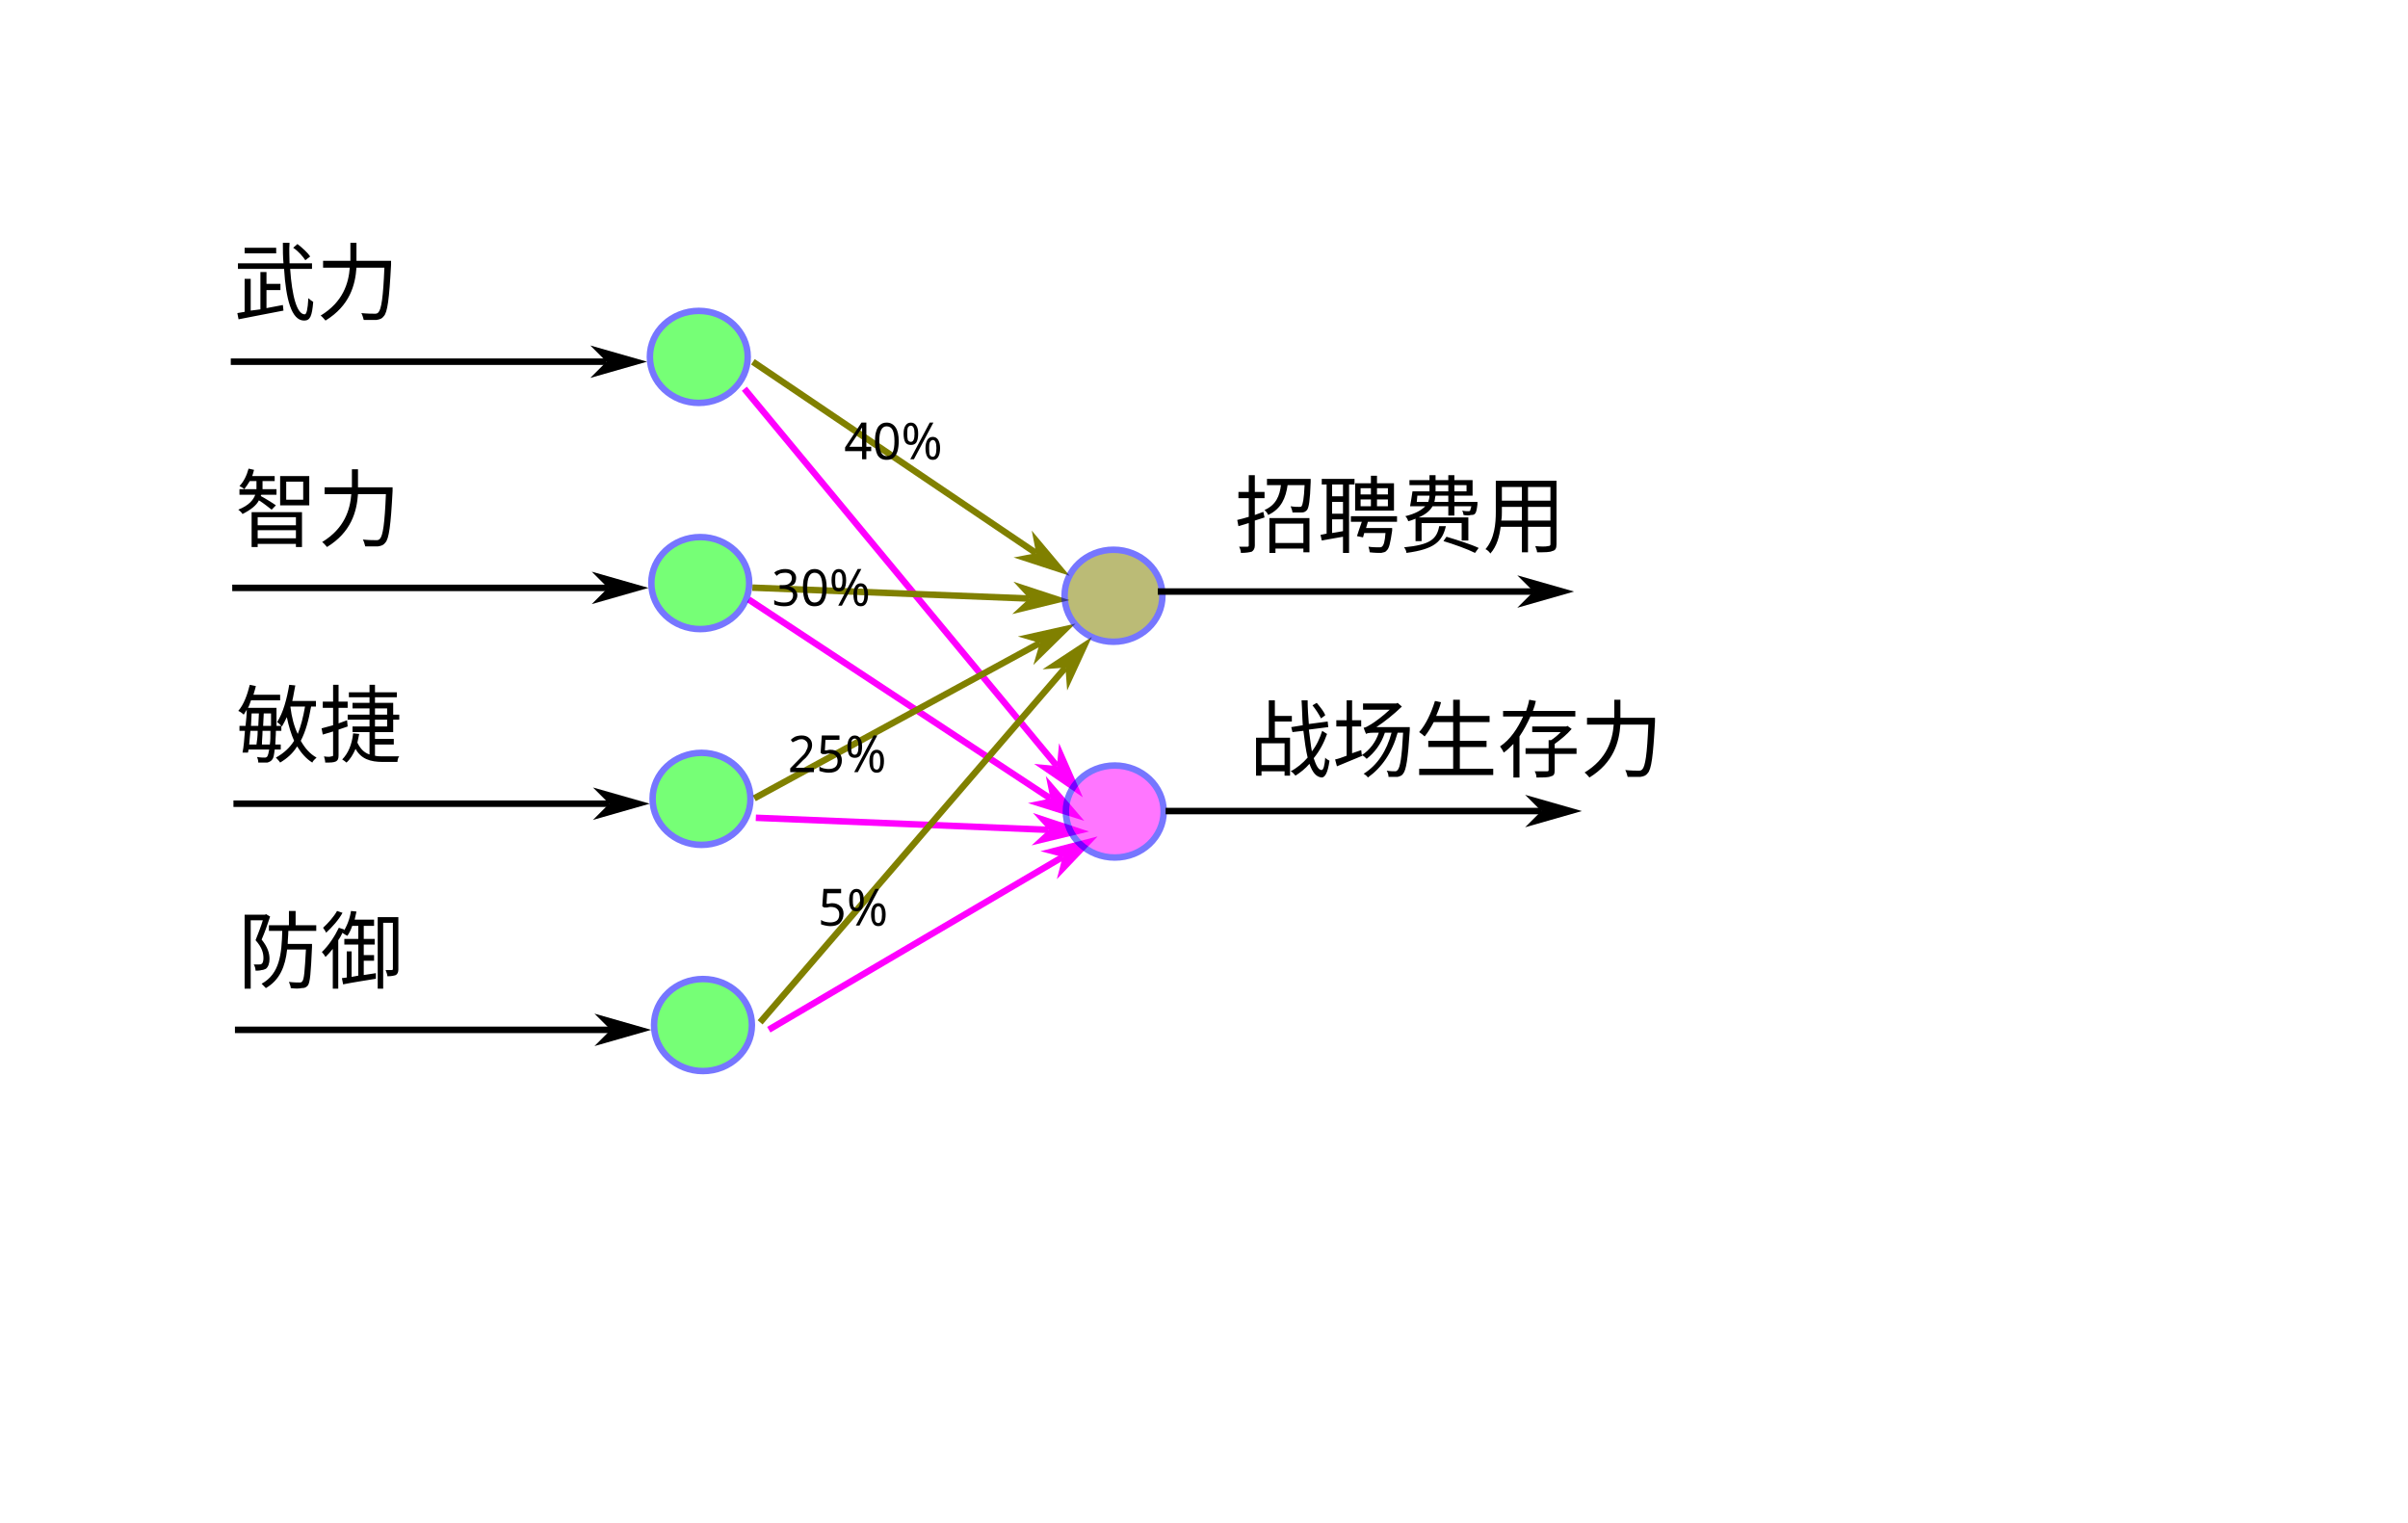
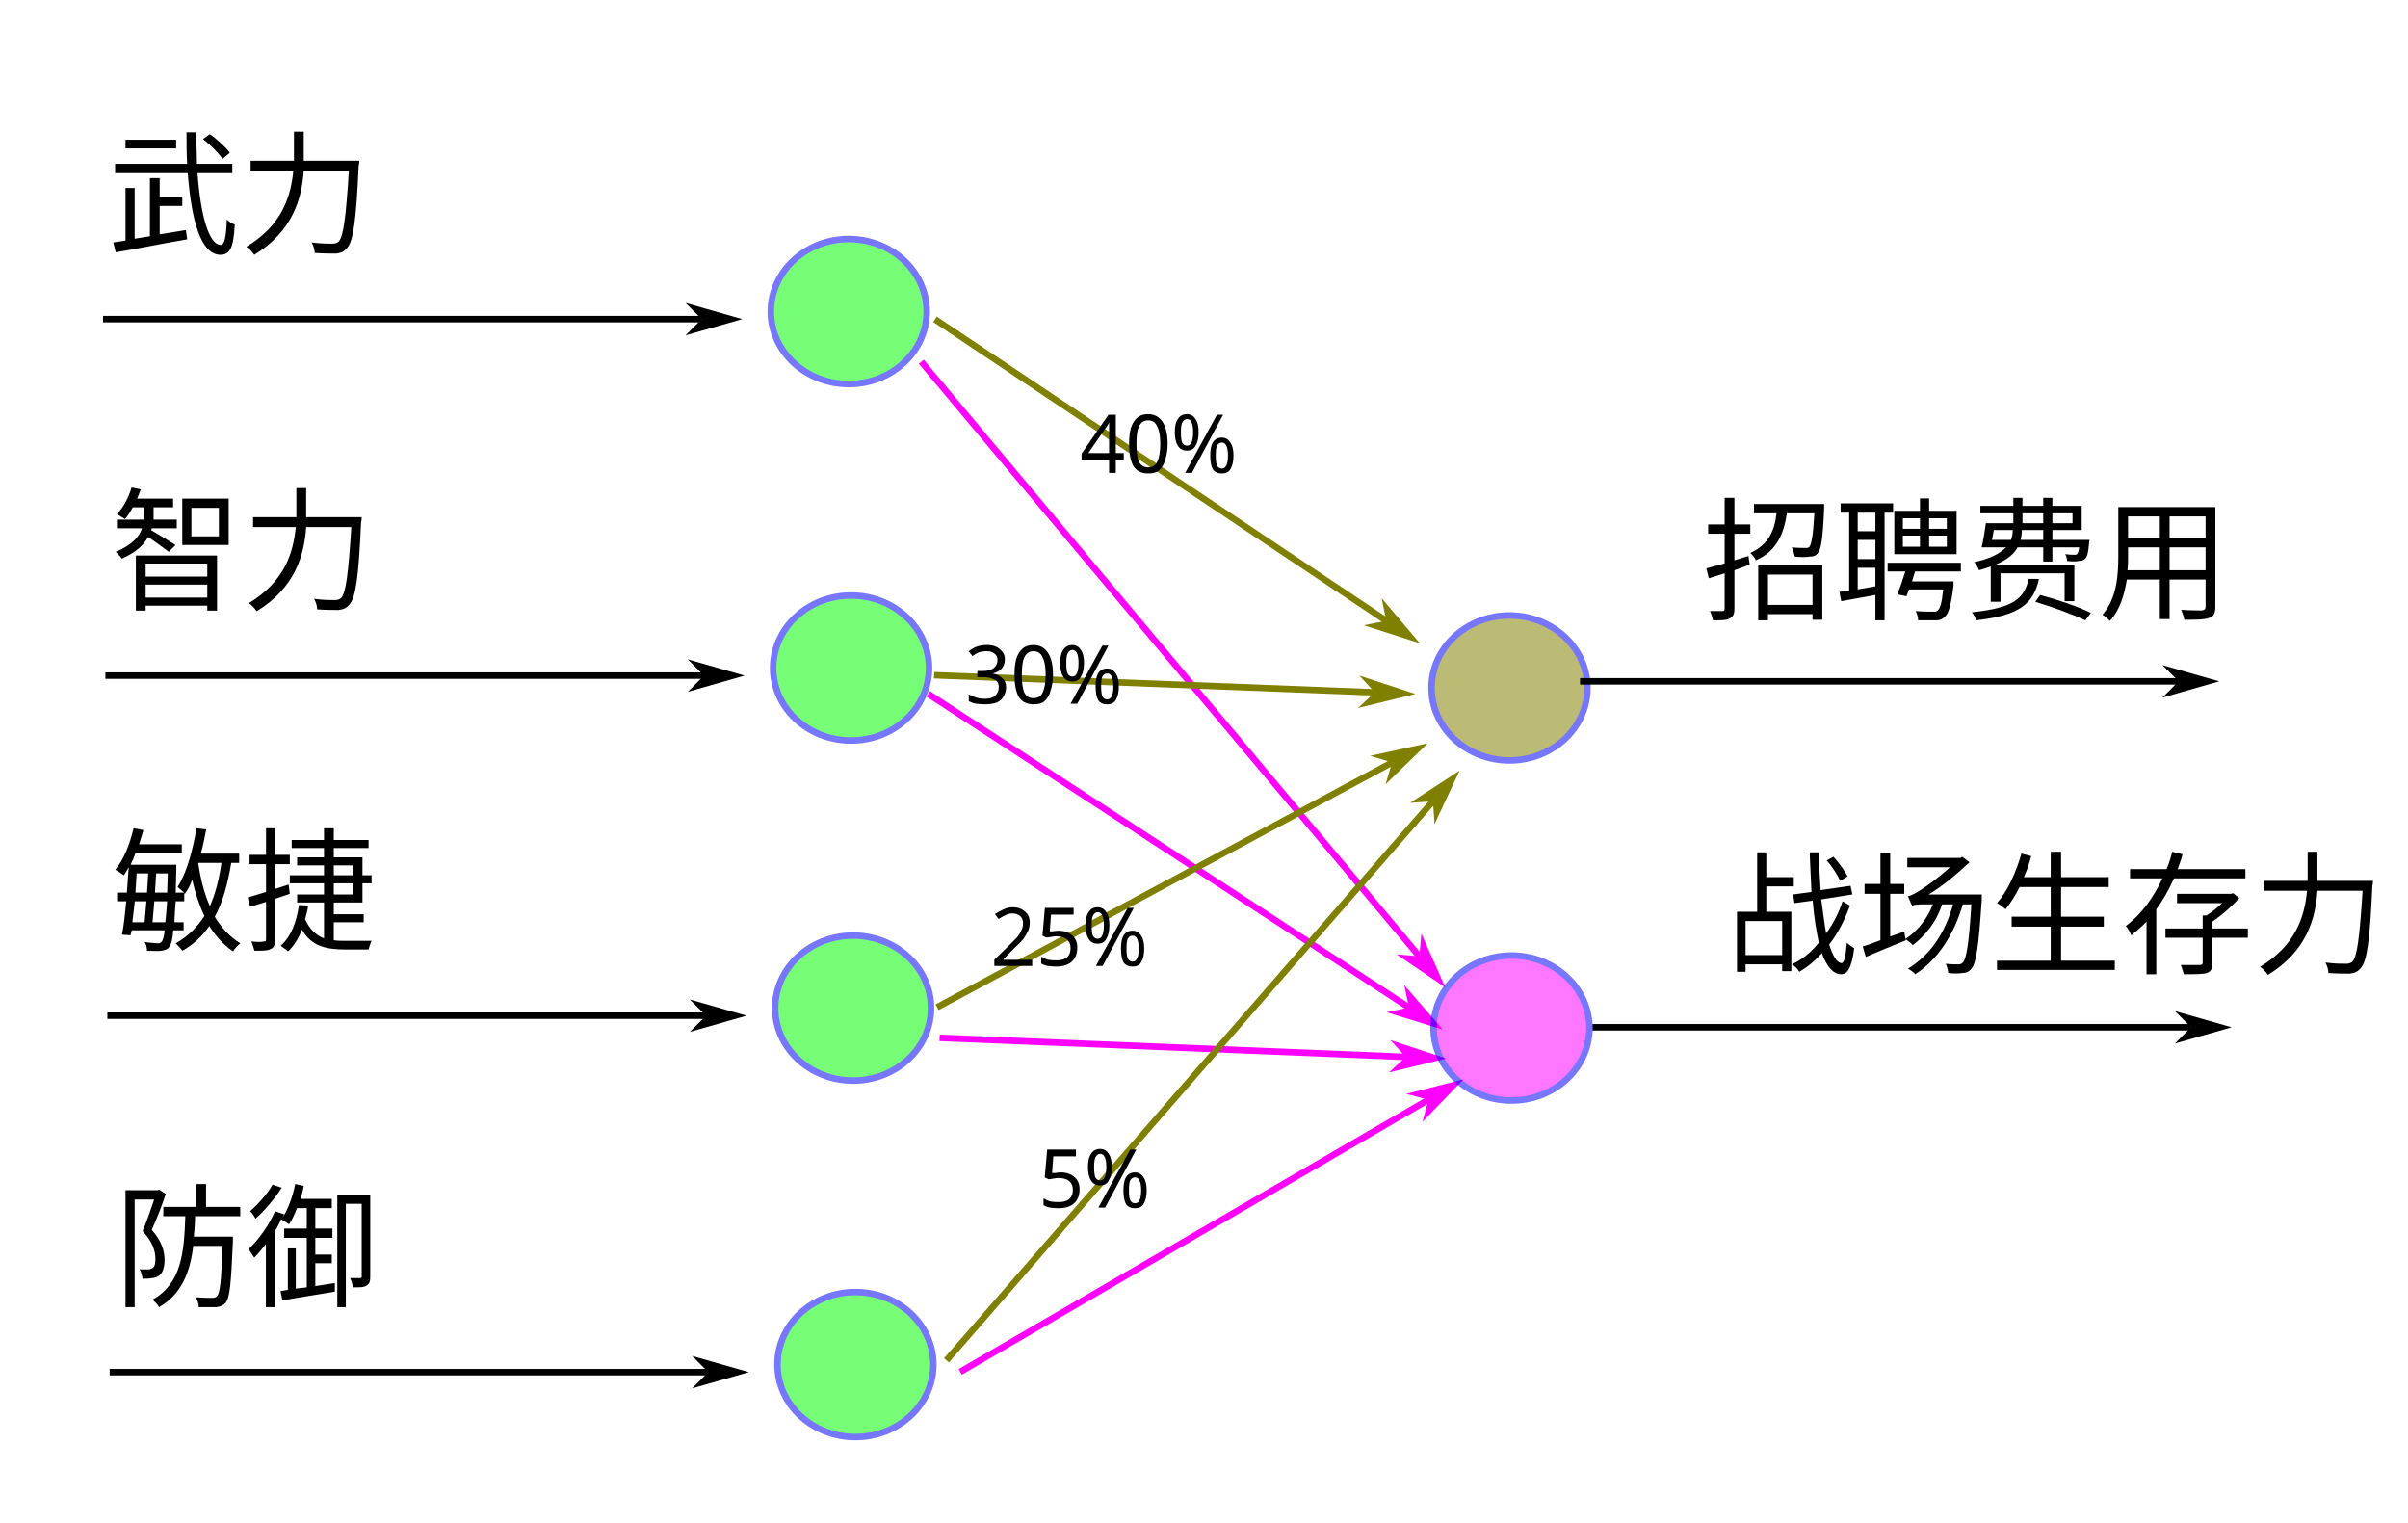
<svg xmlns="http://www.w3.org/2000/svg" width="61.231mm" height="38.72mm" viewBox="0 0 61.231 38.72" version="1.1" id="svg5">
  <defs id="defs2">
    <marker style="overflow:visible" id="Arrow1L" refX="0" refY="0" orient="auto-start-reverse" markerWidth="8.75" markerHeight="5" viewBox="0 0 8.75 5" preserveAspectRatio="xMidYMid">
      <path style="fill:context-stroke;fill-rule:evenodd;stroke:none" d="M 0,0 5,-5 -12.5,0 5,5 Z" id="arrow1L" transform="scale(-0.5)" />
    </marker>
    <marker style="overflow:visible" id="Arrow1L-3" refX="0" refY="0" orient="auto-start-reverse" markerWidth="8.75" markerHeight="5" viewBox="0 0 8.75 5" preserveAspectRatio="xMidYMid">
      <path style="fill:context-stroke;fill-rule:evenodd;stroke:none" d="M 0,0 5,-5 -12.5,0 5,5 Z" id="arrow1L-6" transform="scale(-0.5)" />
    </marker>
    <marker style="overflow:visible" id="Arrow1L-6" refX="0" refY="0" orient="auto-start-reverse" markerWidth="8.75" markerHeight="5" viewBox="0 0 8.75 5" preserveAspectRatio="xMidYMid">
      <path style="fill:context-stroke;fill-rule:evenodd;stroke:none" d="M 0,0 5,-5 -12.5,0 5,5 Z" id="arrow1L-2" transform="scale(-0.5)" />
    </marker>
    <marker style="overflow:visible" id="Arrow1L-3-9" refX="0" refY="0" orient="auto-start-reverse" markerWidth="8.75" markerHeight="5" viewBox="0 0 8.75 5" preserveAspectRatio="xMidYMid">
      <path style="fill:context-stroke;fill-rule:evenodd;stroke:none" d="M 0,0 5,-5 -12.5,0 5,5 Z" id="arrow1L-6-1" transform="scale(-0.5)" />
    </marker>
    <marker style="overflow:visible" id="Arrow1L-1" refX="0" refY="0" orient="auto-start-reverse" markerWidth="8.75" markerHeight="5" viewBox="0 0 8.75 5" preserveAspectRatio="xMidYMid">
      <path style="fill:context-stroke;fill-rule:evenodd;stroke:none" d="M 0,0 5,-5 -12.5,0 5,5 Z" id="arrow1L-8" transform="scale(-0.5)" />
    </marker>
    <marker style="overflow:visible" id="Arrow1L-1-0" refX="0" refY="0" orient="auto-start-reverse" markerWidth="8.75" markerHeight="5" viewBox="0 0 8.75 5" preserveAspectRatio="xMidYMid">
      <path style="fill:context-stroke;fill-rule:evenodd;stroke:none" d="M 0,0 5,-5 -12.5,0 5,5 Z" id="arrow1L-8-2" transform="scale(-0.5)" />
    </marker>
    <marker style="overflow:visible" id="Arrow1L-1-0-7" refX="0" refY="0" orient="auto-start-reverse" markerWidth="8.75" markerHeight="5" viewBox="0 0 8.75 5" preserveAspectRatio="xMidYMid">
      <path style="fill:context-stroke;fill-rule:evenodd;stroke:none" d="M 0,0 5,-5 -12.5,0 5,5 Z" id="arrow1L-8-2-5" transform="scale(-0.5)" />
    </marker>
    <marker style="overflow:visible" id="Arrow1L-1-0-7-2" refX="0" refY="0" orient="auto-start-reverse" markerWidth="8.75" markerHeight="5" viewBox="0 0 8.75 5" preserveAspectRatio="xMidYMid">
      <path style="fill:context-stroke;fill-rule:evenodd;stroke:none" d="M 0,0 5,-5 -12.5,0 5,5 Z" id="arrow1L-8-2-5-2" transform="scale(-0.5)" />
    </marker>
    <marker style="overflow:visible" id="Arrow1L-9" refX="0" refY="0" orient="auto-start-reverse" markerWidth="8.75" markerHeight="5" viewBox="0 0 8.75 5" preserveAspectRatio="xMidYMid">
      <path style="fill:context-stroke;fill-rule:evenodd;stroke:none" d="M 0,0 5,-5 -12.5,0 5,5 Z" id="arrow1L-7" transform="scale(-0.5)" />
    </marker>
    <marker style="overflow:visible" id="Arrow1L-9-1" refX="0" refY="0" orient="auto-start-reverse" markerWidth="8.75" markerHeight="5" viewBox="0 0 8.75 5" preserveAspectRatio="xMidYMid">
      <path style="fill:context-stroke;fill-rule:evenodd;stroke:none" d="M 0,0 5,-5 -12.5,0 5,5 Z" id="arrow1L-7-2" transform="scale(-0.5)" />
    </marker>
    <marker style="overflow:visible" id="Arrow1L-1-7" refX="0" refY="0" orient="auto-start-reverse" markerWidth="8.75" markerHeight="5" viewBox="0 0 8.75 5" preserveAspectRatio="xMidYMid">
      <path style="fill:context-stroke;fill-rule:evenodd;stroke:none" d="M 0,0 5,-5 -12.5,0 5,5 Z" id="arrow1L-8-8" transform="scale(-0.5)" />
    </marker>
    <marker style="overflow:visible" id="Arrow1L-1-7-5" refX="0" refY="0" orient="auto-start-reverse" markerWidth="8.75" markerHeight="5" viewBox="0 0 8.75 5" preserveAspectRatio="xMidYMid">
      <path style="fill:context-stroke;fill-rule:evenodd;stroke:none" d="M 0,0 5,-5 -12.5,0 5,5 Z" id="arrow1L-8-8-0" transform="scale(-0.5)" />
    </marker>
    <marker style="overflow:visible" id="Arrow1L-1-7-5-6" refX="0" refY="0" orient="auto-start-reverse" markerWidth="8.75" markerHeight="5" viewBox="0 0 8.75 5" preserveAspectRatio="xMidYMid">
      <path style="fill:context-stroke;fill-rule:evenodd;stroke:none" d="M 0,0 5,-5 -12.5,0 5,5 Z" id="arrow1L-8-8-0-1" transform="scale(-0.5)" />
    </marker>
    <marker style="overflow:visible" id="Arrow1L-1-7-5-6-6" refX="0" refY="0" orient="auto-start-reverse" markerWidth="8.75" markerHeight="5" viewBox="0 0 8.75 5" preserveAspectRatio="xMidYMid">
      <path style="fill:context-stroke;fill-rule:evenodd;stroke:none" d="M 0,0 5,-5 -12.5,0 5,5 Z" id="arrow1L-8-8-0-1-3" transform="scale(-0.5)" />
    </marker>
  </defs>
  <g id="layer1" transform="translate(-67.35773,-56.47195)">
-     <text xml:space="preserve" style="font-size:2.13px;line-height:1.25;font-family:sans-serif;stroke-width:0.265" x="74.205" y="63.667" id="text344-6-5" transform="scale(0.9878335,1.012316)">
-       <tspan id="tspan342-7-3" style="font-size:2.13px;stroke-width:0.265" x="74.205" y="63.667">武力</tspan>
+     <text xml:space="preserve" style="font-size:3.375px;line-height:1.25;font-family:sans-serif;stroke-width:0.265" x="70.579" y="62.242" id="text344-6-5" transform="scale(0.9932132,1.006833)">
+       <tspan id="tspan342-7-3" style="font-size:3.375px;stroke-width:0.265" x="70.579" y="62.242">武力</tspan>
    </text>
-     <path style="fill:none;stroke:#000000;stroke-width:0.165;stroke-linecap:butt;stroke-linejoin:miter;stroke-opacity:1;stroke-dasharray:none;marker-end:url(#Arrow1L)" d="m 73.226,65.668 h 9.554" id="path418" />
-     <path style="fill:none;stroke:#808000;stroke-width:0.165;stroke-linecap:butt;stroke-linejoin:miter;stroke-dasharray:none;stroke-opacity:1;marker-end:url(#Arrow1L-1)" d="m 86.503,65.671 7.201,4.864" id="path418-7" />
-     <path style="fill:none;stroke:#ff00ff;stroke-width:0.165;stroke-linecap:butt;stroke-linejoin:miter;stroke-dasharray:none;stroke-opacity:1;marker-end:url(#Arrow1L-1-7)" d="m 86.285,66.356 7.949,9.593" id="path418-7-4" />
-     <path style="fill:none;stroke:#ff00ff;stroke-width:0.165;stroke-linecap:butt;stroke-linejoin:miter;stroke-dasharray:none;stroke-opacity:1;marker-end:url(#Arrow1L-1-7-5)" d="m 86.396,71.715 7.672,5.059" id="path418-7-4-3" />
-     <path style="fill:none;stroke:#ff00ff;stroke-width:0.165;stroke-linecap:butt;stroke-linejoin:miter;stroke-dasharray:none;stroke-opacity:1;marker-end:url(#Arrow1L-1-7-5-6)" d="m 86.577,77.264 7.441,0.307" id="path418-7-4-3-0" />
-     <path style="fill:none;stroke:#ff00ff;stroke-width:0.165;stroke-linecap:butt;stroke-linejoin:miter;stroke-dasharray:none;stroke-opacity:1;marker-end:url(#Arrow1L-1-7-5-6-6)" d="m 86.906,82.652 7.472,-4.391" id="path418-7-4-3-0-2" />
-     <path style="fill:none;stroke:#808000;stroke-width:0.165;stroke-linecap:butt;stroke-linejoin:miter;stroke-dasharray:none;stroke-opacity:1;marker-end:url(#Arrow1L-1-0)" d="m 86.489,71.413 7.035,0.277" id="path418-7-3" />
-     <path style="fill:none;stroke:#808000;stroke-width:0.165;stroke-linecap:butt;stroke-linejoin:miter;stroke-dasharray:none;stroke-opacity:1;marker-end:url(#Arrow1L-1-0-7)" d="m 86.537,76.77 7.262,-3.95" id="path418-7-3-9" />
-     <path style="fill:none;stroke:#808000;stroke-width:0.165;stroke-linecap:butt;stroke-linejoin:miter;stroke-dasharray:none;stroke-opacity:1;marker-end:url(#Arrow1L-1-0-7-2)" d="m 86.686,82.465 7.764,-9.019" id="path418-7-3-9-8" />
-     <ellipse style="opacity:0.537;fill:#00ff00;stroke:#0000ff;stroke-width:0.165;stroke-miterlimit:3.9;stroke-dasharray:none;stop-color:#000000" id="path1235" cx="85.127" cy="65.546" rx="1.244" ry="1.17" />
-     <text xml:space="preserve" style="font-size:2.13px;line-height:1.25;font-family:sans-serif;stroke-width:0.265" x="74.242" y="69.348" id="text344-6-5-7" transform="scale(0.9878335,1.012316)">
-       <tspan id="tspan342-7-3-5" style="font-size:2.13px;stroke-width:0.265" x="74.242" y="69.348">智力</tspan>
+     <path style="fill:none;stroke:#000000;stroke-width:0.165;stroke-linecap:butt;stroke-linejoin:miter;stroke-dasharray:none;stroke-opacity:1;marker-end:url(#Arrow1L)" d="m 69.979,64.586 h 15.222" id="path418" />
+     <path style="fill:none;stroke:#808000;stroke-width:0.165;stroke-linecap:butt;stroke-linejoin:miter;stroke-dasharray:none;stroke-opacity:1;marker-end:url(#Arrow1L-1)" d="m 91.133,64.59 11.473,7.665" id="path418-7" />
+     <path style="fill:none;stroke:#ff00ff;stroke-width:0.165;stroke-linecap:butt;stroke-linejoin:miter;stroke-dasharray:none;stroke-opacity:1;marker-end:url(#Arrow1L-1-7)" d="M 90.785,65.669 103.449,80.788" id="path418-7-4" />
+     <path style="fill:none;stroke:#ff00ff;stroke-width:0.165;stroke-linecap:butt;stroke-linejoin:miter;stroke-dasharray:none;stroke-opacity:1;marker-end:url(#Arrow1L-1-7-5)" d="m 90.962,74.115 12.223,7.973" id="path418-7-4-3" />
+     <path style="fill:none;stroke:#ff00ff;stroke-width:0.165;stroke-linecap:butt;stroke-linejoin:miter;stroke-dasharray:none;stroke-opacity:1;marker-end:url(#Arrow1L-1-7-5-6)" d="M 91.25,82.86 103.105,83.344" id="path418-7-4-3-0" />
+     <path style="fill:none;stroke:#ff00ff;stroke-width:0.165;stroke-linecap:butt;stroke-linejoin:miter;stroke-dasharray:none;stroke-opacity:1;marker-end:url(#Arrow1L-1-7-5-6-6)" d="M 91.775,91.352 103.679,84.433" id="path418-7-4-3-0-2" />
+     <path style="fill:none;stroke:#808000;stroke-width:0.165;stroke-linecap:butt;stroke-linejoin:miter;stroke-dasharray:none;stroke-opacity:1;marker-end:url(#Arrow1L-1-0)" d="M 91.11,73.639 102.318,74.076" id="path418-7-3" />
+     <path style="fill:none;stroke:#808000;stroke-width:0.165;stroke-linecap:butt;stroke-linejoin:miter;stroke-dasharray:none;stroke-opacity:1;marker-end:url(#Arrow1L-1-0-7)" d="M 91.186,82.082 102.756,75.857" id="path418-7-3-9" />
+     <path style="fill:none;stroke:#808000;stroke-width:0.165;stroke-linecap:butt;stroke-linejoin:miter;stroke-dasharray:none;stroke-opacity:1;marker-end:url(#Arrow1L-1-0-7-2)" d="M 91.425,91.058 103.795,76.844" id="path418-7-3-9-8" />
+     <ellipse style="opacity:0.537;fill:#00ff00;stroke:#0000ff;stroke-width:0.165;stroke-miterlimit:3.9;stroke-dasharray:none;stop-color:#000000" id="path1235" cx="88.94" cy="64.393" rx="1.982" ry="1.843" />
+     <text xml:space="preserve" style="font-size:3.375px;line-height:1.25;font-family:sans-serif;stroke-width:0.265" x="70.639" y="71.244" id="text344-6-5-7" transform="scale(0.9932132,1.006833)">
+       <tspan id="tspan342-7-3-5" style="font-size:3.375px;stroke-width:0.265" x="70.639" y="71.244">智力</tspan>
    </text>
-     <path style="fill:none;stroke:#000000;stroke-width:0.165;stroke-linecap:butt;stroke-linejoin:miter;stroke-dasharray:none;stroke-opacity:1;marker-end:url(#Arrow1L-3)" d="m 73.263,71.419 h 9.554" id="path418-3" />
-     <ellipse style="opacity:0.537;fill:#00ff00;stroke:#0000ff;stroke-width:0.165;stroke-miterlimit:3.9;stroke-dasharray:none;stop-color:#000000" id="path1235-5" cx="85.164" cy="71.297" rx="1.244" ry="1.17" />
-     <text xml:space="preserve" style="font-size:2.13px;line-height:1.25;font-family:sans-serif;stroke-width:0.265" x="74.274" y="74.767" id="text344-6-5-2" transform="scale(0.9878335,1.012316)">
-       <tspan id="tspan342-7-3-7" style="font-size:2.13px;stroke-width:0.265" x="74.274" y="74.767">敏捷</tspan>
+     <path style="fill:none;stroke:#000000;stroke-width:0.165;stroke-linecap:butt;stroke-linejoin:miter;stroke-dasharray:none;stroke-opacity:1;marker-end:url(#Arrow1L-3)" d="m 70.038,73.649 h 15.222" id="path418-3" />
+     <ellipse style="opacity:0.537;fill:#00ff00;stroke:#0000ff;stroke-width:0.165;stroke-miterlimit:3.9;stroke-dasharray:none;stop-color:#000000" id="path1235-5" cx="88.999" cy="73.456" rx="1.982" ry="1.843" />
+     <text xml:space="preserve" style="font-size:3.375px;line-height:1.25;font-family:sans-serif;stroke-width:0.265" x="70.69" y="79.832" id="text344-6-5-2" transform="scale(0.9932132,1.006833)">
+       <tspan id="tspan342-7-3-7" style="font-size:3.375px;stroke-width:0.265" x="70.69" y="79.832">敏捷</tspan>
    </text>
-     <path style="fill:none;stroke:#000000;stroke-width:0.165;stroke-linecap:butt;stroke-linejoin:miter;stroke-dasharray:none;stroke-opacity:1;marker-end:url(#Arrow1L-6)" d="M 73.294,76.906 H 82.848" id="path418-0" />
-     <ellipse style="opacity:0.537;fill:#00ff00;stroke:#0000ff;stroke-width:0.165;stroke-miterlimit:3.9;stroke-dasharray:none;stop-color:#000000" id="path1235-9" cx="85.196" cy="76.783" rx="1.244" ry="1.17" />
-     <ellipse style="opacity:0.537;fill:#808000;stroke:#0000ff;stroke-width:0.165;stroke-miterlimit:3.9;stroke-dasharray:none;stop-color:#000000" id="path1235-5-2" cx="95.672" cy="71.619" rx="1.244" ry="1.17" />
-     <ellipse style="opacity:0.537;fill:#ff00ff;stroke:#0000ff;stroke-width:0.165;stroke-miterlimit:3.9;stroke-dasharray:none;stop-color:#000000" id="path1235-9-6" cx="95.704" cy="77.105" rx="1.244" ry="1.17" />
-     <text xml:space="preserve" style="font-size:2.13px;line-height:1.25;font-family:sans-serif;stroke-width:0.265" x="74.312" y="80.448" id="text344-6-5-7-3" transform="scale(0.9878335,1.012316)">
-       <tspan id="tspan342-7-3-5-6" style="font-size:2.13px;stroke-width:0.265" x="74.312" y="80.448">防御</tspan>
+     <path style="fill:none;stroke:#000000;stroke-width:0.165;stroke-linecap:butt;stroke-linejoin:miter;stroke-dasharray:none;stroke-opacity:1;marker-end:url(#Arrow1L-6)" d="m 70.088,82.296 h 15.222" id="path418-0" />
+     <ellipse style="opacity:0.537;fill:#00ff00;stroke:#0000ff;stroke-width:0.165;stroke-miterlimit:3.9;stroke-dasharray:none;stop-color:#000000" id="path1235-9" cx="89.05" cy="82.103" rx="1.982" ry="1.843" />
+     <ellipse style="opacity:0.537;fill:#808000;stroke:#0000ff;stroke-width:0.165;stroke-miterlimit:3.9;stroke-dasharray:none;stop-color:#000000" id="path1235-5-2" cx="105.741" cy="73.963" rx="1.982" ry="1.843" />
+     <ellipse style="opacity:0.537;fill:#ff00ff;stroke:#0000ff;stroke-width:0.165;stroke-miterlimit:3.9;stroke-dasharray:none;stop-color:#000000" id="path1235-9-6" cx="105.792" cy="82.61" rx="1.982" ry="1.843" />
+     <text xml:space="preserve" style="font-size:3.375px;line-height:1.25;font-family:sans-serif;stroke-width:0.265" x="70.749" y="88.833" id="text344-6-5-7-3" transform="scale(0.9932132,1.006833)">
+       <tspan id="tspan342-7-3-5-6" style="font-size:3.375px;stroke-width:0.265" x="70.749" y="88.833">防御</tspan>
    </text>
-     <path style="fill:none;stroke:#000000;stroke-width:0.165;stroke-linecap:butt;stroke-linejoin:miter;stroke-dasharray:none;stroke-opacity:1;marker-end:url(#Arrow1L-3-9)" d="m 73.332,82.656 h 9.554" id="path418-3-0" />
-     <ellipse style="opacity:0.537;fill:#00ff00;stroke:#0000ff;stroke-width:0.165;stroke-miterlimit:3.9;stroke-dasharray:none;stop-color:#000000" id="path1235-5-6" cx="85.233" cy="82.534" rx="1.244" ry="1.17" />
-     <path style="fill:none;stroke:#000000;stroke-width:0.165;stroke-linecap:butt;stroke-linejoin:miter;stroke-dasharray:none;stroke-opacity:1;marker-end:url(#Arrow1L-9)" d="m 96.798,71.512 h 9.554" id="path418-36" />
-     <path style="fill:none;stroke:#000000;stroke-width:0.165;stroke-linecap:butt;stroke-linejoin:miter;stroke-dasharray:none;stroke-opacity:1;marker-end:url(#Arrow1L-9-1)" d="m 96.997,77.093 h 9.554" id="path418-36-9" />
-     <text xml:space="preserve" style="font-size:2.13px;line-height:1.25;font-family:sans-serif;stroke-width:0.265" x="99.973" y="69.502" id="text344-6-5-3" transform="scale(0.9878335,1.012316)">
-       <tspan id="tspan342-7-3-1" style="font-size:2.13px;stroke-width:0.265" x="99.973" y="69.502">招聘费用</tspan>
+     <path style="fill:none;stroke:#000000;stroke-width:0.165;stroke-linecap:butt;stroke-linejoin:miter;stroke-dasharray:none;stroke-opacity:1;marker-end:url(#Arrow1L-3-9)" d="m 70.147,91.359 h 15.222" id="path418-3-0" />
+     <ellipse style="opacity:0.537;fill:#00ff00;stroke:#0000ff;stroke-width:0.165;stroke-miterlimit:3.9;stroke-dasharray:none;stop-color:#000000" id="path1235-5-6" cx="89.109" cy="91.166" rx="1.982" ry="1.843" />
+     <path style="fill:none;stroke:#000000;stroke-width:0.165;stroke-linecap:butt;stroke-linejoin:miter;stroke-dasharray:none;stroke-opacity:1;marker-end:url(#Arrow1L-9)" d="m 107.535,73.795 h 15.222" id="path418-36" />
+     <path style="fill:none;stroke:#000000;stroke-width:0.165;stroke-linecap:butt;stroke-linejoin:miter;stroke-dasharray:none;stroke-opacity:1;marker-end:url(#Arrow1L-9-1)" d="m 107.852,82.591 h 15.222" id="path418-36-9" />
+     <text xml:space="preserve" style="font-size:3.375px;line-height:1.25;font-family:sans-serif;stroke-width:0.265" x="111.412" y="71.488" id="text344-6-5-3" transform="scale(0.9932132,1.006833)">
+       <tspan id="tspan342-7-3-1" style="font-size:3.375px;stroke-width:0.265" x="111.412" y="71.488">招聘费用</tspan>
    </text>
-     <text xml:space="preserve" style="font-size:2.13px;line-height:1.25;font-family:sans-serif;stroke-width:0.265" x="100.349" y="75.144" id="text344-6-5-3-9" transform="scale(0.9878335,1.012316)">
-       <tspan id="tspan342-7-3-1-4" style="font-size:2.13px;stroke-width:0.265" x="100.349" y="75.144">战场生存力</tspan>
+     <text xml:space="preserve" style="font-size:3.375px;line-height:1.25;font-family:sans-serif;stroke-width:0.265" x="112.008" y="80.428" id="text344-6-5-3-9" transform="scale(0.9932132,1.006833)">
+       <tspan id="tspan342-7-3-1-4" style="font-size:3.375px;stroke-width:0.265" x="112.008" y="80.428">战场生存力</tspan>
    </text>
-     <text xml:space="preserve" style="font-size:1.287px;line-height:1.25;font-family:sans-serif;stroke-width:0.265" x="89.76" y="67.43" id="text344-6-5-3-0" transform="scale(0.9894575,1.010655)">
-       <tspan id="tspan342-7-3-1-6" style="font-size:1.287px;stroke-width:0.265" x="89.76" y="67.43">40%</tspan>
+     <text xml:space="preserve" style="font-size:2.04px;line-height:1.25;font-family:sans-serif;stroke-width:0.265" x="95.305" y="68.141" id="text344-6-5-3-0" transform="scale(0.9948459,1.005181)">
+       <tspan id="tspan342-7-3-1-6" style="font-size:2.04px;stroke-width:0.265" x="95.305" y="68.141">40%</tspan>
    </text>
-     <text xml:space="preserve" style="font-size:1.287px;line-height:1.25;font-family:sans-serif;stroke-width:0.265" x="87.911" y="71.114" id="text344-6-5-3-0-1" transform="scale(0.9894575,1.010655)">
-       <tspan id="tspan342-7-3-1-6-5" style="font-size:1.287px;stroke-width:0.265" x="87.911" y="71.114">30%</tspan>
+     <text xml:space="preserve" style="font-size:2.04px;line-height:1.25;font-family:sans-serif;stroke-width:0.265" x="92.376" y="73.98" id="text344-6-5-3-0-1" transform="scale(0.9948459,1.005181)">
+       <tspan id="tspan342-7-3-1-6-5" style="font-size:2.04px;stroke-width:0.265" x="92.376" y="73.98">30%</tspan>
    </text>
-     <text xml:space="preserve" style="font-size:1.287px;line-height:1.25;font-family:sans-serif;stroke-width:0.265" x="88.322" y="75.302" id="text344-6-5-3-0-1-5" transform="scale(0.9894575,1.010655)">
-       <tspan id="tspan342-7-3-1-6-5-4" style="font-size:1.287px;stroke-width:0.265" x="88.322" y="75.302">25%</tspan>
+     <text xml:space="preserve" style="font-size:2.04px;line-height:1.25;font-family:sans-serif;stroke-width:0.265" x="93.026" y="80.616" id="text344-6-5-3-0-1-5" transform="scale(0.9948459,1.005181)">
+       <tspan id="tspan342-7-3-1-6-5-4" style="font-size:2.04px;stroke-width:0.265" x="93.026" y="80.616">25%</tspan>
    </text>
-     <text xml:space="preserve" style="font-size:1.287px;line-height:1.25;font-family:sans-serif;stroke-width:0.265" x="89.096" y="79.16" id="text344-6-5-3-0-1-5-7" transform="scale(0.9894575,1.010655)">
-       <tspan id="tspan342-7-3-1-6-5-4-6" style="font-size:1.287px;stroke-width:0.265" x="89.096" y="79.16">5%</tspan>
+     <text xml:space="preserve" style="font-size:2.04px;line-height:1.25;font-family:sans-serif;stroke-width:0.265" x="94.254" y="86.728" id="text344-6-5-3-0-1-5-7" transform="scale(0.9948459,1.005181)">
+       <tspan id="tspan342-7-3-1-6-5-4-6" style="font-size:2.04px;stroke-width:0.265" x="94.254" y="86.728">5%</tspan>
    </text>
  </g>
</svg>
